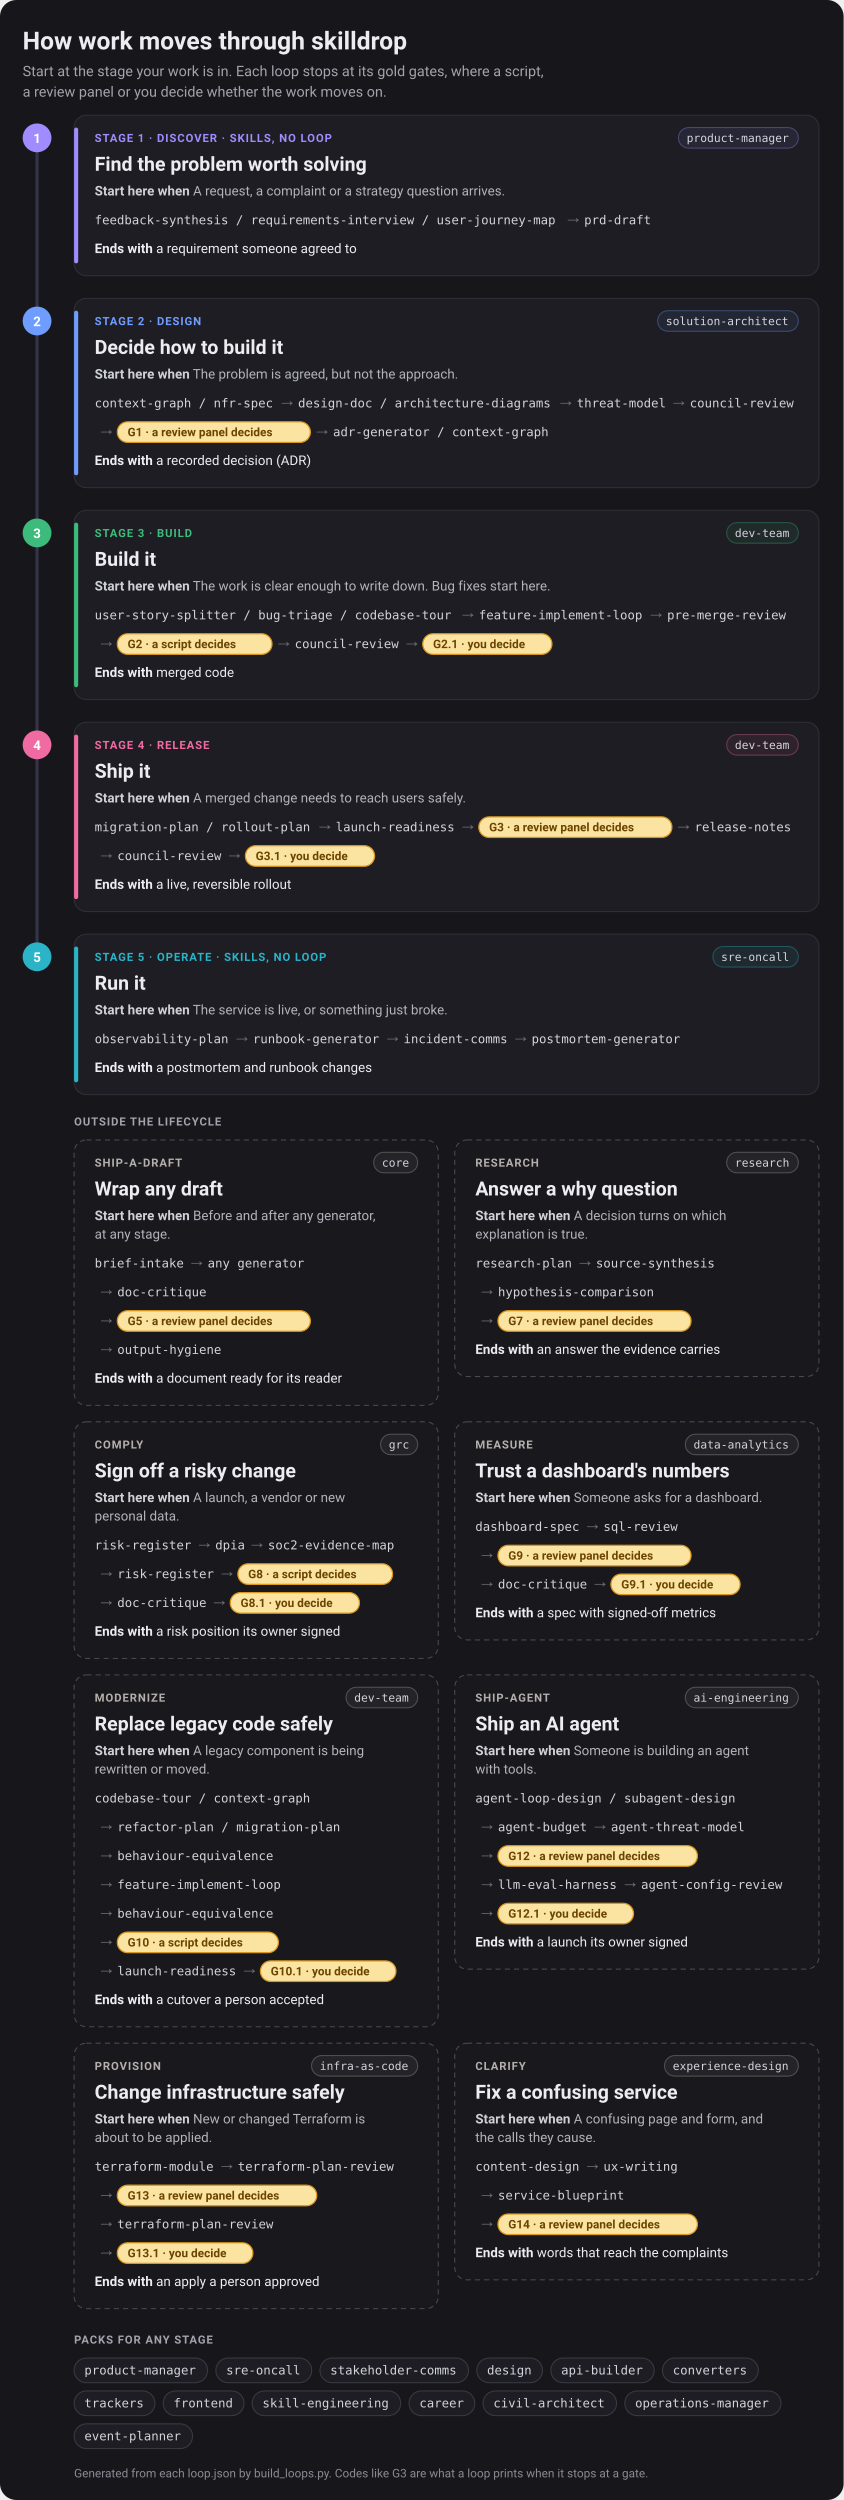
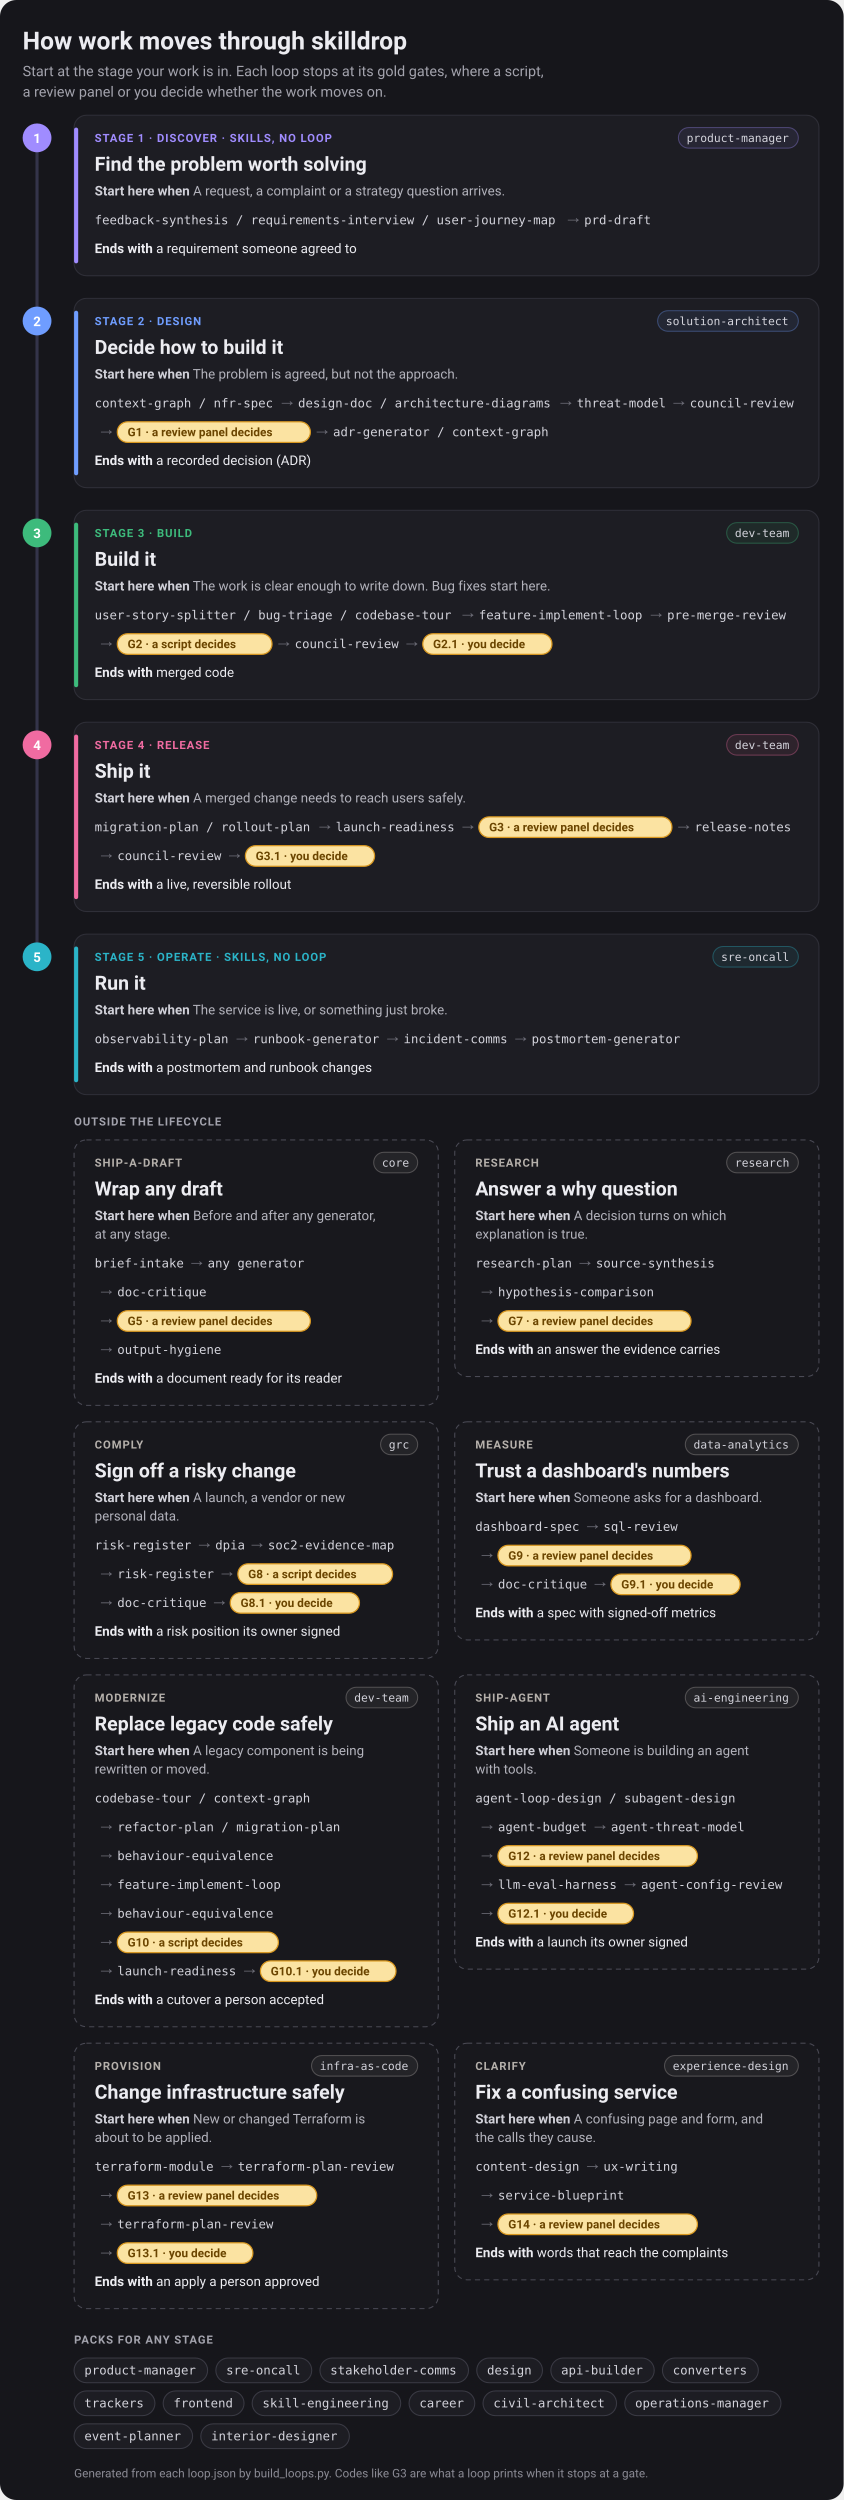
<svg xmlns="http://www.w3.org/2000/svg" viewBox="0 0 820 2430" width="820" height="2430" role="img" aria-labelledby="om-title om-desc">
  <style>.s,text{font-family:-apple-system,BlinkMacSystemFont,'Segoe UI',Roboto,Helvetica,Arial,sans-serif;}.title{font-size:24px;font-weight:700;fill:#ececf1;}.sub{font-size:14px;fill:#a3a3ad;}.label{font-size:11px;font-weight:700;letter-spacing:.08em;}.h{font-size:19px;font-weight:700;fill:#ececf1;}.muted{font-size:13px;fill:#b3b3bc;}.mono,.chip{font-family:ui-monospace,SFMono-Regular,'SF Mono',Menlo,Consolas,monospace;font-size:12px;fill:#d4d4dc;}.chip{font-size:11px;}.arrow{font-size:13px;fill:#6b6b75;}.gate{fill:#FBE3A2;stroke:#D9971E;stroke-width:1.2;}.gatet{font-size:11.5px;font-weight:700;fill:#6B4500;}.ends{font-size:13px;fill:#ececf1;}.endsl,.startl{font-weight:700;}.startl{fill:#d0d0d8;}.card{fill:#1d1d23;stroke:#2f2f38;}.dashed{fill:#18181d;stroke:#4a4a55;stroke-dasharray:5 4;}.rail{stroke:#34344a;stroke-width:3;}.num{font-size:13px;font-weight:700;fill:#fff;text-anchor:middle;}.section{font-size:11px;font-weight:700;letter-spacing:.08em;fill:#a3a3ad;}.pack{fill:#1d1d23;stroke:#3a3a44;}.foot{font-size:11.5px;fill:#8a8a94;}</style>
  <rect width="820" height="2430" rx="16" fill="#16161b" />
  <text x="22" y="48" class="title">How work moves through skilldrop</text>
  <text x="22" y="74" class="sub">Start at the stage your work is in. Each loop stops at its gold gates, where a script,</text>
  <text x="22" y="94" class="sub">a review panel or you decide whether the work moves on.</text>
  <line x1="36" y1="134" x2="36" y2="930" class="rail" />
  <circle cx="36" cy="134" r="14" fill="#a08cff" />
  <text x="36" y="139" class="num">1</text>
  <circle cx="36" cy="312" r="14" fill="#6f9dff" />
  <text x="36" y="317" class="num">2</text>
  <circle cx="36" cy="518" r="14" fill="#3dbb7c" />
  <text x="36" y="523" class="num">3</text>
  <circle cx="36" cy="724" r="14" fill="#f06ba1" />
  <text x="36" y="729" class="num">4</text>
  <circle cx="36" cy="930" r="14" fill="#2bb4c8" />
  <text x="36" y="935" class="num">5</text>
  <rect x="72" y="112" width="724" height="156" rx="12" class="card" />
  <rect x="72" y="124" width="4" height="132" rx="2" fill="#a08cff" />
  <text x="92" y="138" class="label" fill="#a08cff">STAGE 1 · DISCOVER · SKILLS, NO LOOP</text>
  <rect x="659.4" y="124" width="116.6" height="20" rx="10" fill="#a08cff" fill-opacity=".08" stroke="#a08cff" stroke-opacity=".35" />
  <text x="667.4" y="138" class="chip" fill="#a08cff">product-manager</text>
  <text x="92" y="166" class="h">Find the problem worth solving</text>
  <text x="92" y="190" class="muted">
    <tspan class="startl">Start here when</tspan> A request, a complaint or a strategy question arrives.</text>
  <text x="92.0" y="218" class="mono">feedback-synthesis / requirements-interview / user-journey-map</text>
  <text x="550.8" y="218" class="arrow">→</text>
  <text x="567.8" y="218" class="mono">prd-draft</text>
  <text x="92" y="246" class="ends">
    <tspan class="endsl">Ends with</tspan> a requirement someone agreed to</text>
  <rect x="72" y="290" width="724" height="184" rx="12" class="card" />
  <rect x="72" y="302" width="4" height="160" rx="2" fill="#6f9dff" />
  <text x="92" y="316" class="label" fill="#6f9dff">STAGE 2 · DESIGN</text>
  <rect x="639.2" y="302" width="136.8" height="20" rx="10" fill="#6f9dff" fill-opacity=".08" stroke="#6f9dff" stroke-opacity=".35" />
  <text x="647.2" y="316" class="chip" fill="#6f9dff">solution-architect</text>
  <text x="92" y="344" class="h">Decide how to build it</text>
  <text x="92" y="368" class="muted">
    <tspan class="startl">Start here when</tspan> The problem is agreed, but not the approach.</text>
  <text x="92.0" y="396" class="mono">context-graph / nfr-spec</text>
  <text x="272.7" y="396" class="arrow">→</text>
  <text x="289.7" y="396" class="mono">design-doc / architecture-diagrams</text>
  <text x="543.6" y="396" class="arrow">→</text>
  <text x="560.6" y="396" class="mono">threat-model</text>
  <text x="653.4" y="396" class="arrow">→</text>
  <text x="670.4" y="396" class="mono">council-review</text>
  <text x="97.0" y="424" class="arrow">→</text>
  <rect x="114.0" y="410" width="187.7" height="20" rx="10" class="gate" />
  <text x="124.0" y="424" class="gatet">G1 · a review panel decides</text>
  <text x="306.7" y="424" class="arrow">→</text>
  <text x="323.7" y="424" class="mono">adr-generator / context-graph</text>
  <text x="92" y="452" class="ends">
    <tspan class="endsl">Ends with</tspan> a recorded decision (ADR)</text>
  <rect x="72" y="496" width="724" height="184" rx="12" class="card" />
  <rect x="72" y="508" width="4" height="160" rx="2" fill="#3dbb7c" />
  <text x="92" y="522" class="label" fill="#3dbb7c">STAGE 3 · BUILD</text>
  <rect x="706.3" y="508" width="69.7" height="20" rx="10" fill="#3dbb7c" fill-opacity=".08" stroke="#3dbb7c" stroke-opacity=".35" />
  <text x="714.3" y="522" class="chip" fill="#3dbb7c">dev-team</text>
  <text x="92" y="550" class="h">Build it</text>
  <text x="92" y="574" class="muted">
    <tspan class="startl">Start here when</tspan> The work is clear enough to write down. Bug fixes start here.</text>
  <text x="92.0" y="602" class="mono">user-story-splitter / bug-triage / codebase-tour</text>
  <text x="448.4" y="602" class="arrow">→</text>
  <text x="465.4" y="602" class="mono">feature-implement-loop</text>
  <text x="631.4" y="602" class="arrow">→</text>
  <text x="648.4" y="602" class="mono">pre-merge-review</text>
  <text x="97.0" y="630" class="arrow">→</text>
  <rect x="114.0" y="616" width="150.4" height="20" rx="10" class="gate" />
  <text x="124.0" y="630" class="gatet">G2 · a script decides</text>
  <text x="269.4" y="630" class="arrow">→</text>
  <text x="286.4" y="630" class="mono">council-review</text>
  <text x="393.9" y="630" class="arrow">→</text>
  <rect x="410.9" y="616" width="125.6" height="20" rx="10" class="gate" />
  <text x="420.9" y="630" class="gatet">G2.1 · you decide</text>
  <text x="92" y="658" class="ends">
    <tspan class="endsl">Ends with</tspan> merged code</text>
  <rect x="72" y="702" width="724" height="184" rx="12" class="card" />
  <rect x="72" y="714" width="4" height="160" rx="2" fill="#f06ba1" />
  <text x="92" y="728" class="label" fill="#f06ba1">STAGE 4 · RELEASE</text>
  <rect x="706.3" y="714" width="69.7" height="20" rx="10" fill="#f06ba1" fill-opacity=".08" stroke="#f06ba1" stroke-opacity=".35" />
  <text x="714.3" y="728" class="chip" fill="#f06ba1">dev-team</text>
  <text x="92" y="756" class="h">Ship it</text>
  <text x="92" y="780" class="muted">
    <tspan class="startl">Start here when</tspan> A merged change needs to reach users safely.</text>
  <text x="92.0" y="808" class="mono">migration-plan / rollout-plan</text>
  <text x="309.3" y="808" class="arrow">→</text>
  <text x="326.3" y="808" class="mono">launch-readiness</text>
  <text x="448.4" y="808" class="arrow">→</text>
  <rect x="465.4" y="794" width="187.7" height="20" rx="10" class="gate" />
  <text x="475.4" y="808" class="gatet">G3 · a review panel decides</text>
  <text x="658.1" y="808" class="arrow">→</text>
  <text x="675.1" y="808" class="mono">release-notes</text>
  <text x="97.0" y="836" class="arrow">→</text>
  <text x="114.0" y="836" class="mono">council-review</text>
  <text x="221.5" y="836" class="arrow">→</text>
  <rect x="238.5" y="822" width="125.6" height="20" rx="10" class="gate" />
  <text x="248.5" y="836" class="gatet">G3.1 · you decide</text>
  <text x="92" y="864" class="ends">
    <tspan class="endsl">Ends with</tspan> a live, reversible rollout</text>
  <rect x="72" y="908" width="724" height="156" rx="12" class="card" />
  <rect x="72" y="920" width="4" height="132" rx="2" fill="#2bb4c8" />
  <text x="92" y="934" class="label" fill="#2bb4c8">STAGE 5 · OPERATE · SKILLS, NO LOOP</text>
  <rect x="692.9" y="920" width="83.1" height="20" rx="10" fill="#2bb4c8" fill-opacity=".08" stroke="#2bb4c8" stroke-opacity=".35" />
  <text x="700.9" y="934" class="chip" fill="#2bb4c8">sre-oncall</text>
  <text x="92" y="962" class="h">Run it</text>
  <text x="92" y="986" class="muted">
    <tspan class="startl">Start here when</tspan> The service is live, or something just broke.</text>
  <text x="92.0" y="1014" class="mono">observability-plan</text>
  <text x="228.8" y="1014" class="arrow">→</text>
  <text x="245.8" y="1014" class="mono">runbook-generator</text>
  <text x="375.2" y="1014" class="arrow">→</text>
  <text x="392.2" y="1014" class="mono">incident-comms</text>
  <text x="499.7" y="1014" class="arrow">→</text>
  <text x="516.7" y="1014" class="mono">postmortem-generator</text>
  <text x="92" y="1042" class="ends">
    <tspan class="endsl">Ends with</tspan> a postmortem and runbook changes</text>
  <text x="72" y="1094" class="section">OUTSIDE THE LIFECYCLE</text>
  <rect x="72.0" y="1108" width="354.0" height="258" rx="12" class="card dashed" />
  <text x="92.0" y="1134" class="label" fill="#b5b0ab">SHIP-A-DRAFT</text>
  <rect x="363.2" y="1120" width="42.8" height="20" rx="10" fill="#b5b0ab" fill-opacity=".08" stroke="#b5b0ab" stroke-opacity=".35" />
  <text x="371.2" y="1134" class="chip" fill="#b5b0ab">core</text>
  <text x="92.0" y="1162" class="h">Wrap any draft</text>
  <text x="92.0" y="1186" class="muted">
    <tspan class="startl">Start here when</tspan> Before and after any generator,</text>
  <text x="92.0" y="1204" class="muted">at any stage.</text>
  <text x="92.0" y="1232" class="mono">brief-intake</text>
  <text x="184.8" y="1232" class="arrow">→</text>
  <text x="201.8" y="1232" class="mono">any generator</text>
  <text x="97.0" y="1260" class="arrow">→</text>
  <text x="114.0" y="1260" class="mono">doc-critique</text>
  <text x="97.0" y="1288" class="arrow">→</text>
  <rect x="114.0" y="1274" width="187.7" height="20" rx="10" class="gate" />
  <text x="124.0" y="1288" class="gatet">G5 · a review panel decides</text>
  <text x="97.0" y="1316" class="arrow">→</text>
  <text x="114.0" y="1316" class="mono">output-hygiene</text>
  <text x="92.0" y="1344" class="ends">
    <tspan class="endsl">Ends with</tspan> a document ready for its reader</text>
  <rect x="442.0" y="1108" width="354.0" height="230" rx="12" class="card dashed" />
  <text x="462.0" y="1134" class="label" fill="#b5b0ab">RESEARCH</text>
  <rect x="706.3" y="1120" width="69.7" height="20" rx="10" fill="#b5b0ab" fill-opacity=".08" stroke="#b5b0ab" stroke-opacity=".35" />
  <text x="714.3" y="1134" class="chip" fill="#b5b0ab">research</text>
  <text x="462.0" y="1162" class="h">Answer a why question</text>
  <text x="462.0" y="1186" class="muted">
    <tspan class="startl">Start here when</tspan> A decision turns on which</text>
  <text x="462.0" y="1204" class="muted">explanation is true.</text>
  <text x="462.0" y="1232" class="mono">research-plan</text>
  <text x="562.2" y="1232" class="arrow">→</text>
  <text x="579.2" y="1232" class="mono">source-synthesis</text>
  <text x="467.0" y="1260" class="arrow">→</text>
  <text x="484.0" y="1260" class="mono">hypothesis-comparison</text>
  <text x="467.0" y="1288" class="arrow">→</text>
  <rect x="484.0" y="1274" width="187.7" height="20" rx="10" class="gate" />
  <text x="494.0" y="1288" class="gatet">G7 · a review panel decides</text>
  <text x="462.0" y="1316" class="ends">
    <tspan class="endsl">Ends with</tspan> an answer the evidence carries</text>
  <rect x="72.0" y="1382" width="354.0" height="230" rx="12" class="card dashed" />
  <text x="92.0" y="1408" class="label" fill="#b5b0ab">COMPLY</text>
  <rect x="369.9" y="1394" width="36.1" height="20" rx="10" fill="#b5b0ab" fill-opacity=".08" stroke="#b5b0ab" stroke-opacity=".35" />
  <text x="377.9" y="1408" class="chip" fill="#b5b0ab">grc</text>
  <text x="92.0" y="1436" class="h">Sign off a risky change</text>
  <text x="92.0" y="1460" class="muted">
    <tspan class="startl">Start here when</tspan> A launch, a vendor or new</text>
  <text x="92.0" y="1478" class="muted">personal data.</text>
  <text x="92.0" y="1506" class="mono">risk-register</text>
  <text x="192.2" y="1506" class="arrow">→</text>
  <text x="209.2" y="1506" class="mono">dpia</text>
  <text x="243.4" y="1506" class="arrow">→</text>
  <text x="260.4" y="1506" class="mono">soc2-evidence-map</text>
  <text x="97.0" y="1534" class="arrow">→</text>
  <text x="114.0" y="1534" class="mono">risk-register</text>
  <text x="214.2" y="1534" class="arrow">→</text>
  <rect x="231.2" y="1520" width="150.4" height="20" rx="10" class="gate" />
  <text x="241.2" y="1534" class="gatet">G8 · a script decides</text>
  <text x="97.0" y="1562" class="arrow">→</text>
  <text x="114.0" y="1562" class="mono">doc-critique</text>
  <text x="206.8" y="1562" class="arrow">→</text>
  <rect x="223.8" y="1548" width="125.6" height="20" rx="10" class="gate" />
  <text x="233.8" y="1562" class="gatet">G8.1 · you decide</text>
  <text x="92.0" y="1590" class="ends">
    <tspan class="endsl">Ends with</tspan> a risk position its owner signed</text>
  <rect x="442.0" y="1382" width="354.0" height="212" rx="12" class="card dashed" />
  <text x="462.0" y="1408" class="label" fill="#b5b0ab">MEASURE</text>
  <rect x="666.1" y="1394" width="109.9" height="20" rx="10" fill="#b5b0ab" fill-opacity=".08" stroke="#b5b0ab" stroke-opacity=".35" />
  <text x="674.1" y="1408" class="chip" fill="#b5b0ab">data-analytics</text>
  <text x="462.0" y="1436" class="h">Trust a dashboard's numbers</text>
  <text x="462.0" y="1460" class="muted">
    <tspan class="startl">Start here when</tspan> Someone asks for a dashboard.</text>
  <text x="462.0" y="1488" class="mono">dashboard-spec</text>
  <text x="569.5" y="1488" class="arrow">→</text>
  <text x="586.5" y="1488" class="mono">sql-review</text>
  <text x="467.0" y="1516" class="arrow">→</text>
  <rect x="484.0" y="1502" width="187.7" height="20" rx="10" class="gate" />
  <text x="494.0" y="1516" class="gatet">G9 · a review panel decides</text>
  <text x="467.0" y="1544" class="arrow">→</text>
  <text x="484.0" y="1544" class="mono">doc-critique</text>
  <text x="576.8" y="1544" class="arrow">→</text>
  <rect x="593.8" y="1530" width="125.6" height="20" rx="10" class="gate" />
  <text x="603.8" y="1544" class="gatet">G9.1 · you decide</text>
  <text x="462.0" y="1572" class="ends">
    <tspan class="endsl">Ends with</tspan> a spec with signed-off metrics</text>
  <rect x="72.0" y="1628" width="354.0" height="342" rx="12" class="card dashed" />
  <text x="92.0" y="1654" class="label" fill="#b5b0ab">MODERNIZE</text>
  <rect x="336.3" y="1640" width="69.7" height="20" rx="10" fill="#b5b0ab" fill-opacity=".08" stroke="#b5b0ab" stroke-opacity=".35" />
  <text x="344.3" y="1654" class="chip" fill="#b5b0ab">dev-team</text>
  <text x="92.0" y="1682" class="h">Replace legacy code safely</text>
  <text x="92.0" y="1706" class="muted">
    <tspan class="startl">Start here when</tspan> A legacy component is being</text>
  <text x="92.0" y="1724" class="muted">rewritten or moved.</text>
  <text x="92.0" y="1752" class="mono">codebase-tour / context-graph</text>
  <text x="97.0" y="1780" class="arrow">→</text>
  <text x="114.0" y="1780" class="mono">refactor-plan / migration-plan</text>
  <text x="97.0" y="1808" class="arrow">→</text>
  <text x="114.0" y="1808" class="mono">behaviour-equivalence</text>
  <text x="97.0" y="1836" class="arrow">→</text>
  <text x="114.0" y="1836" class="mono">feature-implement-loop</text>
  <text x="97.0" y="1864" class="arrow">→</text>
  <text x="114.0" y="1864" class="mono">behaviour-equivalence</text>
  <text x="97.0" y="1892" class="arrow">→</text>
  <rect x="114.0" y="1878" width="156.6" height="20" rx="10" class="gate" />
  <text x="124.0" y="1892" class="gatet">G10 · a script decides</text>
  <text x="97.0" y="1920" class="arrow">→</text>
  <text x="114.0" y="1920" class="mono">launch-readiness</text>
  <text x="236.1" y="1920" class="arrow">→</text>
  <rect x="253.1" y="1906" width="131.8" height="20" rx="10" class="gate" />
  <text x="263.1" y="1920" class="gatet">G10.1 · you decide</text>
  <text x="92.0" y="1948" class="ends">
    <tspan class="endsl">Ends with</tspan> a cutover a person accepted</text>
  <rect x="442.0" y="1628" width="354.0" height="286" rx="12" class="card dashed" />
  <text x="462.0" y="1654" class="label" fill="#b5b0ab">SHIP-AGENT</text>
  <rect x="666.1" y="1640" width="109.9" height="20" rx="10" fill="#b5b0ab" fill-opacity=".08" stroke="#b5b0ab" stroke-opacity=".35" />
  <text x="674.1" y="1654" class="chip" fill="#b5b0ab">ai-engineering</text>
  <text x="462.0" y="1682" class="h">Ship an AI agent</text>
  <text x="462.0" y="1706" class="muted">
    <tspan class="startl">Start here when</tspan> Someone is building an agent</text>
  <text x="462.0" y="1724" class="muted">with tools.</text>
  <text x="462.0" y="1752" class="mono">agent-loop-design / subagent-design</text>
  <text x="467.0" y="1780" class="arrow">→</text>
  <text x="484.0" y="1780" class="mono">agent-budget</text>
  <text x="576.8" y="1780" class="arrow">→</text>
  <text x="593.8" y="1780" class="mono">agent-threat-model</text>
  <text x="467.0" y="1808" class="arrow">→</text>
  <rect x="484.0" y="1794" width="193.9" height="20" rx="10" class="gate" />
  <text x="494.0" y="1808" class="gatet">G12 · a review panel decides</text>
  <text x="467.0" y="1836" class="arrow">→</text>
  <text x="484.0" y="1836" class="mono">llm-eval-harness</text>
  <text x="606.1" y="1836" class="arrow">→</text>
  <text x="623.1" y="1836" class="mono">agent-config-review</text>
  <text x="467.0" y="1864" class="arrow">→</text>
  <rect x="484.0" y="1850" width="131.8" height="20" rx="10" class="gate" />
  <text x="494.0" y="1864" class="gatet">G12.1 · you decide</text>
  <text x="462.0" y="1892" class="ends">
    <tspan class="endsl">Ends with</tspan> a launch its owner signed</text>
  <rect x="72.0" y="1986" width="354.0" height="258" rx="12" class="card dashed" />
  <text x="92.0" y="2012" class="label" fill="#b5b0ab">PROVISION</text>
  <rect x="302.8" y="1998" width="103.2" height="20" rx="10" fill="#b5b0ab" fill-opacity=".08" stroke="#b5b0ab" stroke-opacity=".35" />
  <text x="310.8" y="2012" class="chip" fill="#b5b0ab">infra-as-code</text>
  <text x="92.0" y="2040" class="h">Change infrastructure safely</text>
  <text x="92.0" y="2064" class="muted">
    <tspan class="startl">Start here when</tspan> New or changed Terraform is</text>
  <text x="92.0" y="2082" class="muted">about to be applied.</text>
  <text x="92.0" y="2110" class="mono">terraform-module</text>
  <text x="214.1" y="2110" class="arrow">→</text>
  <text x="231.1" y="2110" class="mono">terraform-plan-review</text>
  <text x="97.0" y="2138" class="arrow">→</text>
  <rect x="114.0" y="2124" width="193.9" height="20" rx="10" class="gate" />
  <text x="124.0" y="2138" class="gatet">G13 · a review panel decides</text>
  <text x="97.0" y="2166" class="arrow">→</text>
  <text x="114.0" y="2166" class="mono">terraform-plan-review</text>
  <text x="97.0" y="2194" class="arrow">→</text>
  <rect x="114.0" y="2180" width="131.8" height="20" rx="10" class="gate" />
  <text x="124.0" y="2194" class="gatet">G13.1 · you decide</text>
  <text x="92.0" y="2222" class="ends">
    <tspan class="endsl">Ends with</tspan> an apply a person approved</text>
  <rect x="442.0" y="1986" width="354.0" height="230" rx="12" class="card dashed" />
  <text x="462.0" y="2012" class="label" fill="#b5b0ab">CLARIFY</text>
  <rect x="645.9" y="1998" width="130.1" height="20" rx="10" fill="#b5b0ab" fill-opacity=".08" stroke="#b5b0ab" stroke-opacity=".35" />
  <text x="653.9" y="2012" class="chip" fill="#b5b0ab">experience-design</text>
  <text x="462.0" y="2040" class="h">Fix a confusing service</text>
  <text x="462.0" y="2064" class="muted">
    <tspan class="startl">Start here when</tspan> A confusing page and form, and</text>
  <text x="462.0" y="2082" class="muted">the calls they cause.</text>
  <text x="462.0" y="2110" class="mono">content-design</text>
  <text x="569.5" y="2110" class="arrow">→</text>
  <text x="586.5" y="2110" class="mono">ux-writing</text>
  <text x="467.0" y="2138" class="arrow">→</text>
  <text x="484.0" y="2138" class="mono">service-blueprint</text>
  <text x="467.0" y="2166" class="arrow">→</text>
  <rect x="484.0" y="2152" width="193.9" height="20" rx="10" class="gate" />
  <text x="494.0" y="2166" class="gatet">G14 · a review panel decides</text>
  <text x="462.0" y="2194" class="ends">
    <tspan class="endsl">Ends with</tspan> words that reach the complaints</text>
  <text x="72" y="2278" class="section">PACKS FOR ANY STAGE</text>
  <rect x="72.0" y="2292" width="129.8" height="24" rx="12" class="pack" />
  <text x="82.0" y="2308" class="mono">product-manager</text>
  <rect x="209.8" y="2292" width="93.2" height="24" rx="12" class="pack" />
  <text x="219.8" y="2308" class="mono">sre-oncall</text>
  <rect x="311.0" y="2292" width="144.4" height="24" rx="12" class="pack" />
  <text x="321.0" y="2308" class="mono">stakeholder-comms</text>
  <rect x="463.4" y="2292" width="63.9" height="24" rx="12" class="pack" />
  <text x="473.4" y="2308" class="mono">design</text>
  <rect x="535.4" y="2292" width="100.5" height="24" rx="12" class="pack" />
  <text x="545.4" y="2308" class="mono">api-builder</text>
  <rect x="643.9" y="2292" width="93.2" height="24" rx="12" class="pack" />
  <text x="653.9" y="2308" class="mono">converters</text>
  <rect x="72.0" y="2324" width="78.6" height="24" rx="12" class="pack" />
  <text x="82.0" y="2340" class="mono">trackers</text>
  <rect x="158.6" y="2324" width="78.6" height="24" rx="12" class="pack" />
  <text x="168.6" y="2340" class="mono">frontend</text>
  <rect x="245.1" y="2324" width="144.4" height="24" rx="12" class="pack" />
  <text x="255.1" y="2340" class="mono">skill-engineering</text>
  <rect x="397.6" y="2324" width="63.9" height="24" rx="12" class="pack" />
  <text x="407.6" y="2340" class="mono">career</text>
  <rect x="469.5" y="2324" width="129.8" height="24" rx="12" class="pack" />
  <text x="479.5" y="2340" class="mono">civil-architect</text>
  <rect x="607.3" y="2324" width="151.8" height="24" rx="12" class="pack" />
  <text x="617.3" y="2340" class="mono">operations-manager</text>
  <rect x="72.0" y="2356" width="115.2" height="24" rx="12" class="pack" />
  <text x="82.0" y="2372" class="mono">event-planner</text>
+   <rect x="195.2" y="2356" width="144.4" height="24" rx="12" class="pack" />
+   <text x="205.2" y="2372" class="mono">interior-designer</text>
  <text x="72" y="2408" class="foot">Generated from each loop.json by build_loops.py. Codes like G3 are what a loop prints when it stops at a gate.</text>
</svg>
